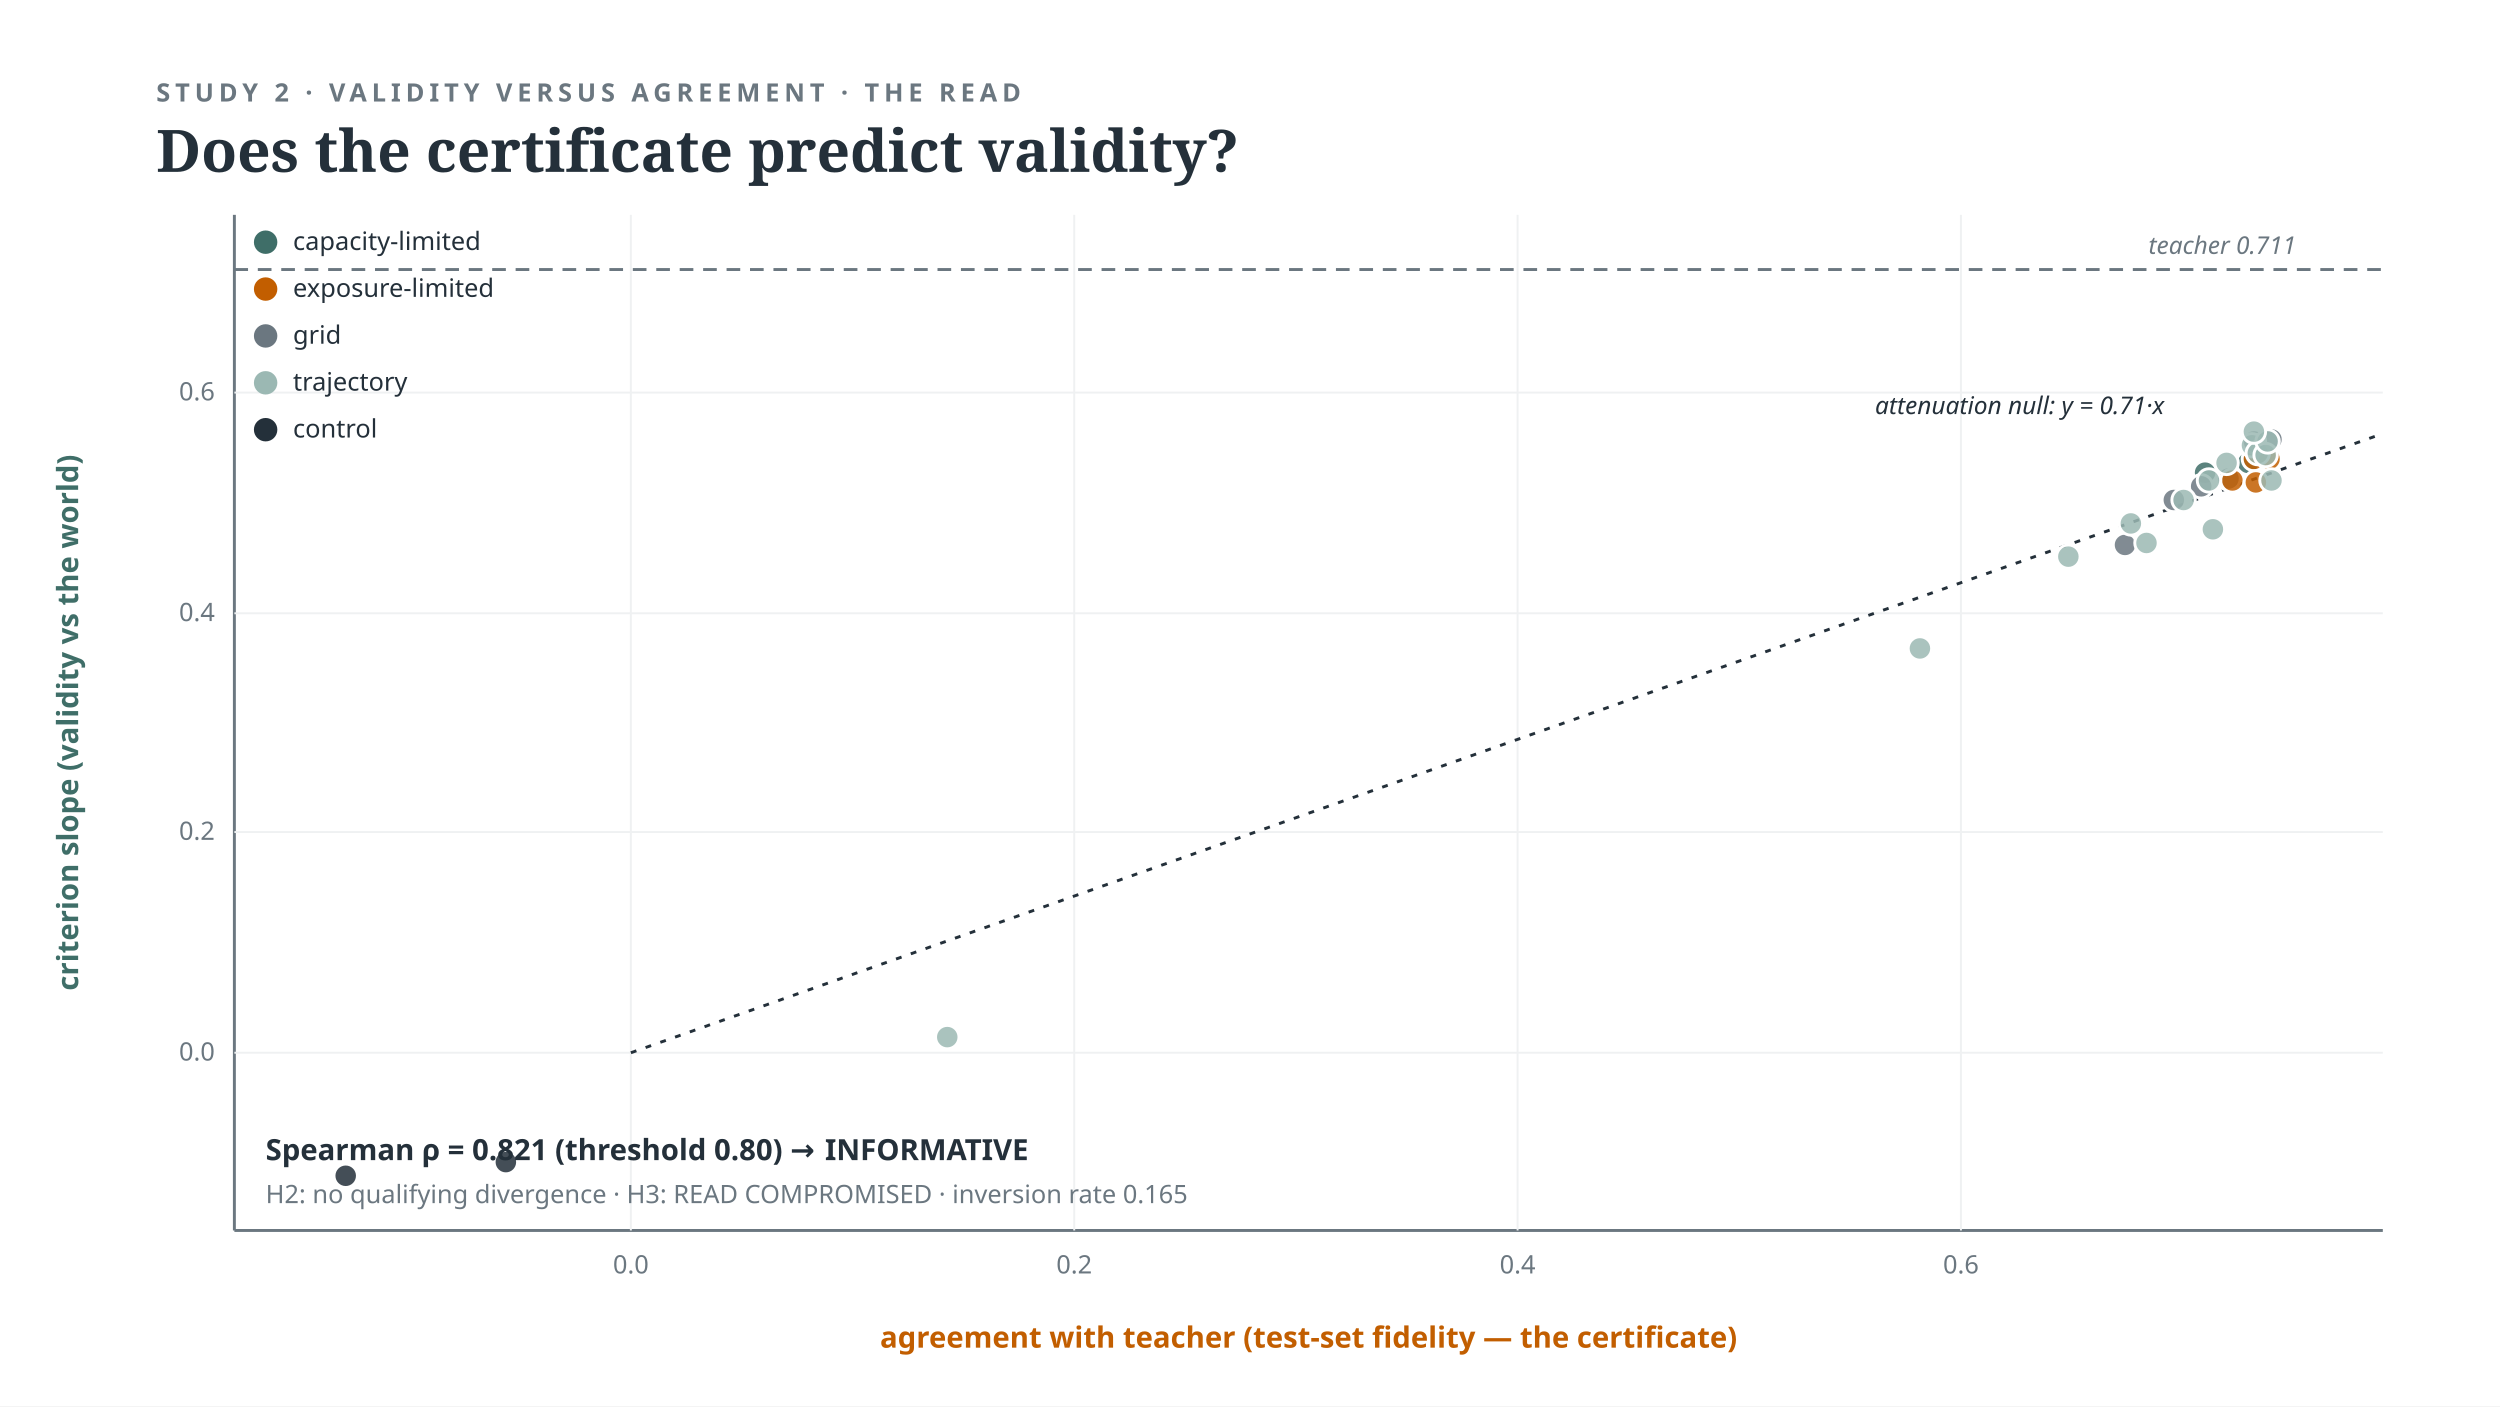
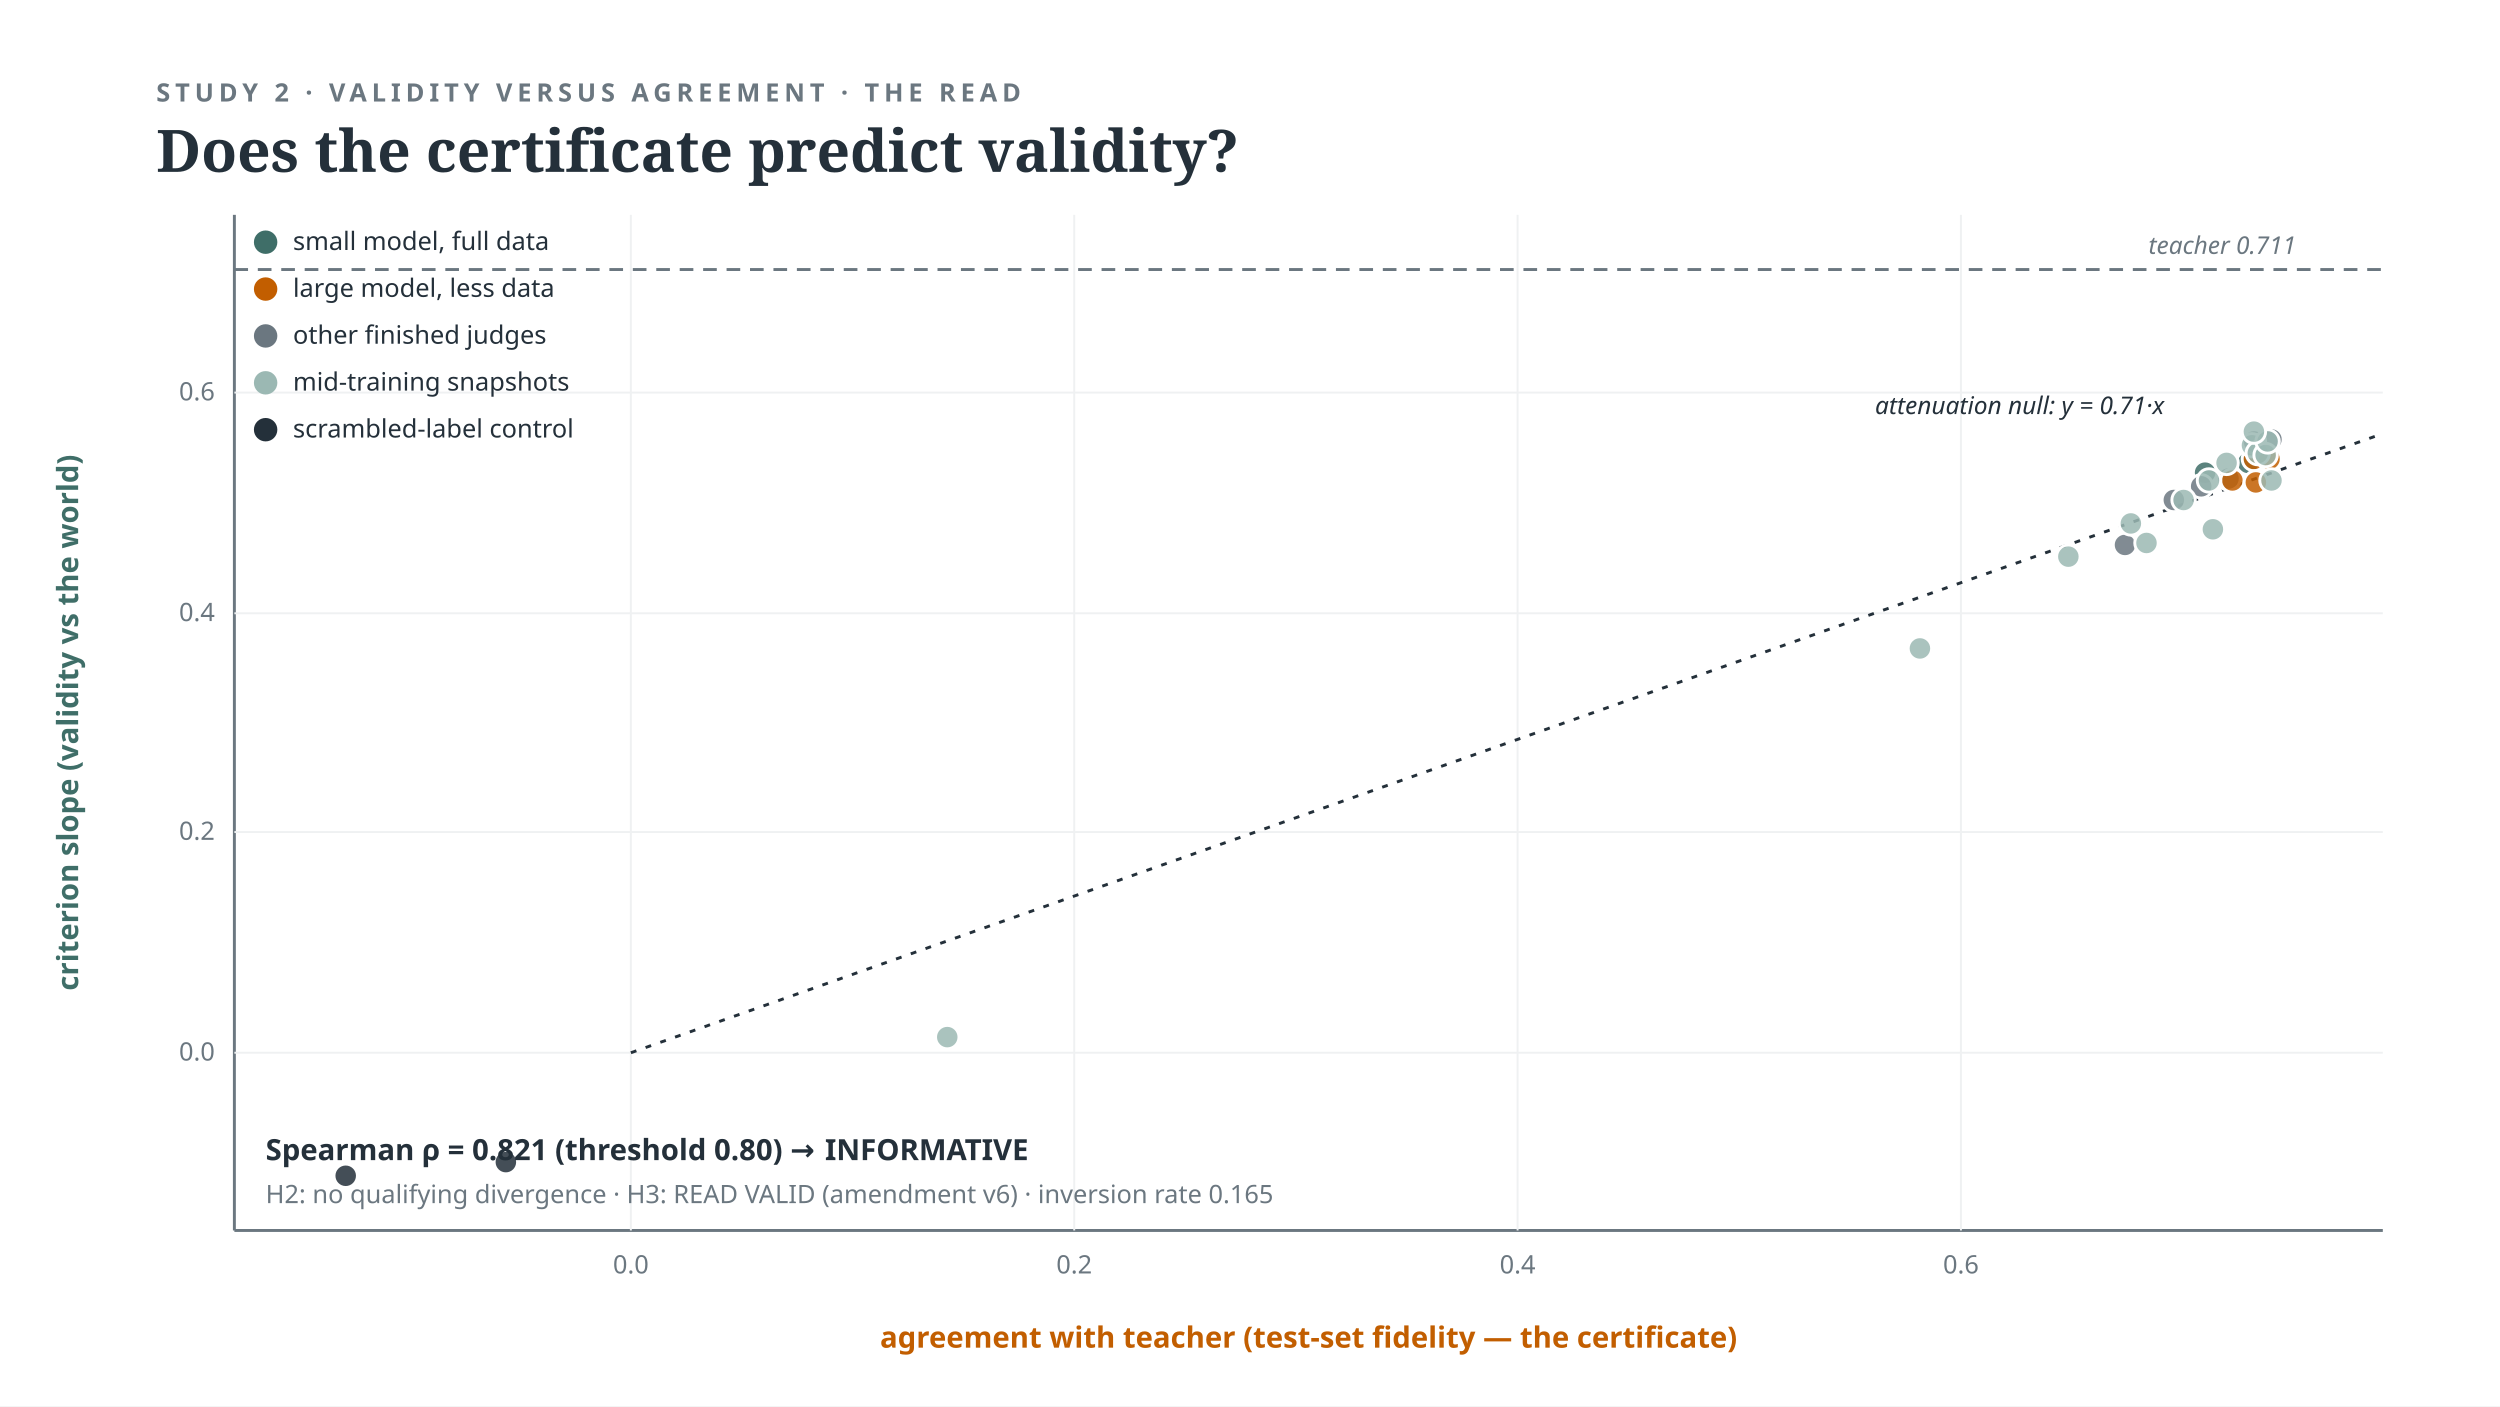
<svg xmlns="http://www.w3.org/2000/svg" viewBox="0 0 1280 720" font-family="Calibri, sans-serif">
  <rect width="1280" height="720" fill="#FFFFFF" />
  <text x="80" y="52" font-size="13" letter-spacing="2.5" fill="#6B7780" font-weight="600">STUDY 2 · VALIDITY VERSUS AGREEMENT · THE READ</text>
  <text x="80" y="88" font-family="Cambria, serif" font-size="30" fill="#24303A" font-weight="700">Does the certificate predict validity?</text>
  <line x1="120" y1="630" x2="1220" y2="630" stroke="#6B7780" stroke-width="1.5" />
  <line x1="120" y1="110" x2="120" y2="630" stroke="#6B7780" stroke-width="1.5" />
  <line x1="323" y1="110" x2="323" y2="630" stroke="#EFF1F2" stroke-width="1" />
  <text x="323" y="652" font-size="13" fill="#6B7780" text-anchor="middle">0.0</text>
  <line x1="550" y1="110" x2="550" y2="630" stroke="#EFF1F2" stroke-width="1" />
  <text x="550" y="652" font-size="13" fill="#6B7780" text-anchor="middle">0.2</text>
  <line x1="777" y1="110" x2="777" y2="630" stroke="#EFF1F2" stroke-width="1" />
  <text x="777" y="652" font-size="13" fill="#6B7780" text-anchor="middle">0.4</text>
  <line x1="1004" y1="110" x2="1004" y2="630" stroke="#EFF1F2" stroke-width="1" />
  <text x="1004" y="652" font-size="13" fill="#6B7780" text-anchor="middle">0.6</text>
  <line x1="120" y1="539" x2="1220" y2="539" stroke="#EFF1F2" stroke-width="1" />
  <text x="110" y="543" font-size="13" fill="#6B7780" text-anchor="end">0.0</text>
  <line x1="120" y1="426" x2="1220" y2="426" stroke="#EFF1F2" stroke-width="1" />
  <text x="110" y="430" font-size="13" fill="#6B7780" text-anchor="end">0.2</text>
  <line x1="120" y1="314" x2="1220" y2="314" stroke="#EFF1F2" stroke-width="1" />
  <text x="110" y="318" font-size="13" fill="#6B7780" text-anchor="end">0.4</text>
  <line x1="120" y1="201" x2="1220" y2="201" stroke="#EFF1F2" stroke-width="1" />
  <text x="110" y="205" font-size="13" fill="#6B7780" text-anchor="end">0.6</text>
  <text x="670" y="690" font-size="15" fill="#C25E00" text-anchor="middle" font-weight="600">agreement with teacher (test-set fidelity — the certificate)</text>
  <text x="40" y="370" font-size="15" fill="#3F6E68" text-anchor="middle" font-weight="600" transform="rotate(-90 40 370)">criterion slope (validity vs the world)</text>
  <line x1="120" y1="138" x2="1220" y2="138" stroke="#6B7780" stroke-width="1.5" stroke-dasharray="7 5" />
  <text x="1100" y="130" font-size="12.5" fill="#6B7780" font-style="italic">teacher 0.711</text>
  <line x1="323" y1="539" x2="1220" y2="222" stroke="#24303A" stroke-width="1.5" stroke-dasharray="3 5" />
  <text x="960" y="212" font-size="12.5" fill="#24303A" font-style="italic">attenuation null: y = 0.71·x</text>
  <circle cx="1088" cy="279" r="6" fill="#6B7780" fill-opacity="0.85" stroke="#FFFFFF" stroke-width="1.5" />
  <circle cx="1113" cy="256" r="6" fill="#6B7780" fill-opacity="0.85" stroke="#FFFFFF" stroke-width="1.5" />
  <circle cx="1129" cy="242" r="6" fill="#3F6E68" fill-opacity="0.85" stroke="#FFFFFF" stroke-width="1.5" />
  <circle cx="1127" cy="249" r="6" fill="#6B7780" fill-opacity="0.85" stroke="#FFFFFF" stroke-width="1.5" />
  <circle cx="1141" cy="245" r="6" fill="#6B7780" fill-opacity="0.85" stroke="#FFFFFF" stroke-width="1.5" />
  <circle cx="1151" cy="237" r="6" fill="#3F6E68" fill-opacity="0.85" stroke="#FFFFFF" stroke-width="1.5" />
  <circle cx="1143" cy="246" r="6" fill="#C25E00" fill-opacity="0.85" stroke="#FFFFFF" stroke-width="1.5" />
  <circle cx="1154" cy="235" r="6" fill="#C25E00" fill-opacity="0.85" stroke="#FFFFFF" stroke-width="1.5" />
  <circle cx="1163" cy="225" r="6" fill="#6B7780" fill-opacity="0.85" stroke="#FFFFFF" stroke-width="1.5" />
  <circle cx="1155" cy="247" r="6" fill="#C25E00" fill-opacity="0.85" stroke="#FFFFFF" stroke-width="1.5" />
  <circle cx="1162" cy="235" r="6" fill="#C25E00" fill-opacity="0.85" stroke="#FFFFFF" stroke-width="1.5" />
  <circle cx="1154" cy="226" r="6" fill="#6B7780" fill-opacity="0.85" stroke="#FFFFFF" stroke-width="1.5" />
  <circle cx="177" cy="602" r="6" fill="#24303A" fill-opacity="0.85" stroke="#FFFFFF" stroke-width="1.5" />
  <circle cx="1163" cy="246" r="6" fill="#9BB8B3" fill-opacity="0.85" stroke="#FFFFFF" stroke-width="1.5" />
  <circle cx="1153" cy="228" r="6" fill="#9BB8B3" fill-opacity="0.85" stroke="#FFFFFF" stroke-width="1.5" />
  <circle cx="1156" cy="232" r="6" fill="#9BB8B3" fill-opacity="0.85" stroke="#FFFFFF" stroke-width="1.5" />
  <circle cx="1160" cy="233" r="6" fill="#9BB8B3" fill-opacity="0.85" stroke="#FFFFFF" stroke-width="1.5" />
  <circle cx="1161" cy="226" r="6" fill="#9BB8B3" fill-opacity="0.85" stroke="#FFFFFF" stroke-width="1.5" />
  <circle cx="1091" cy="268" r="6" fill="#9BB8B3" fill-opacity="0.85" stroke="#FFFFFF" stroke-width="1.5" />
  <circle cx="1131" cy="246" r="6" fill="#9BB8B3" fill-opacity="0.85" stroke="#FFFFFF" stroke-width="1.5" />
  <circle cx="1140" cy="237" r="6" fill="#9BB8B3" fill-opacity="0.85" stroke="#FFFFFF" stroke-width="1.5" />
  <circle cx="1133" cy="271" r="6" fill="#9BB8B3" fill-opacity="0.85" stroke="#FFFFFF" stroke-width="1.5" />
  <circle cx="1154" cy="221" r="6" fill="#9BB8B3" fill-opacity="0.85" stroke="#FFFFFF" stroke-width="1.5" />
  <circle cx="259" cy="595" r="6" fill="#24303A" fill-opacity="0.85" stroke="#FFFFFF" stroke-width="1.5" />
  <circle cx="485" cy="531" r="6" fill="#9BB8B3" fill-opacity="0.85" stroke="#FFFFFF" stroke-width="1.5" />
  <circle cx="1099" cy="278" r="6" fill="#9BB8B3" fill-opacity="0.85" stroke="#FFFFFF" stroke-width="1.5" />
  <circle cx="1059" cy="285" r="6" fill="#9BB8B3" fill-opacity="0.85" stroke="#FFFFFF" stroke-width="1.5" />
  <circle cx="1118" cy="256" r="6" fill="#9BB8B3" fill-opacity="0.85" stroke="#FFFFFF" stroke-width="1.5" />
  <circle cx="983" cy="332" r="6" fill="#9BB8B3" fill-opacity="0.85" stroke="#FFFFFF" stroke-width="1.5" />
  <circle cx="136" cy="124" r="6" fill="#3F6E68" />
-   <text x="150" y="128" font-size="13" fill="#24303A">capacity-limited</text>
+   <text x="150" y="128" font-size="13" fill="#24303A">small model, full data</text>
  <circle cx="136" cy="148" r="6" fill="#C25E00" />
-   <text x="150" y="152" font-size="13" fill="#24303A">exposure-limited</text>
+   <text x="150" y="152" font-size="13" fill="#24303A">large model, less data</text>
  <circle cx="136" cy="172" r="6" fill="#6B7780" />
-   <text x="150" y="176" font-size="13" fill="#24303A">grid</text>
+   <text x="150" y="176" font-size="13" fill="#24303A">other finished judges</text>
  <circle cx="136" cy="196" r="6" fill="#9BB8B3" />
-   <text x="150" y="200" font-size="13" fill="#24303A">trajectory</text>
+   <text x="150" y="200" font-size="13" fill="#24303A">mid-training snapshots</text>
  <circle cx="136" cy="220" r="6" fill="#24303A" />
-   <text x="150" y="224" font-size="13" fill="#24303A">control</text>
+   <text x="150" y="224" font-size="13" fill="#24303A">scrambled-label control</text>
  <text x="136" y="594" font-size="15" fill="#24303A" font-weight="700">Spearman ρ = 0.821  (threshold 0.80) → INFORMATIVE</text>
-   <text x="136" y="616" font-size="13" fill="#6B7780">H2: no qualifying divergence · H3: READ COMPROMISED · inversion rate 0.165</text>
+   <text x="136" y="616" font-size="13" fill="#6B7780">H2: no qualifying divergence · H3: READ VALID (amendment v6) · inversion rate 0.165</text>
</svg>
